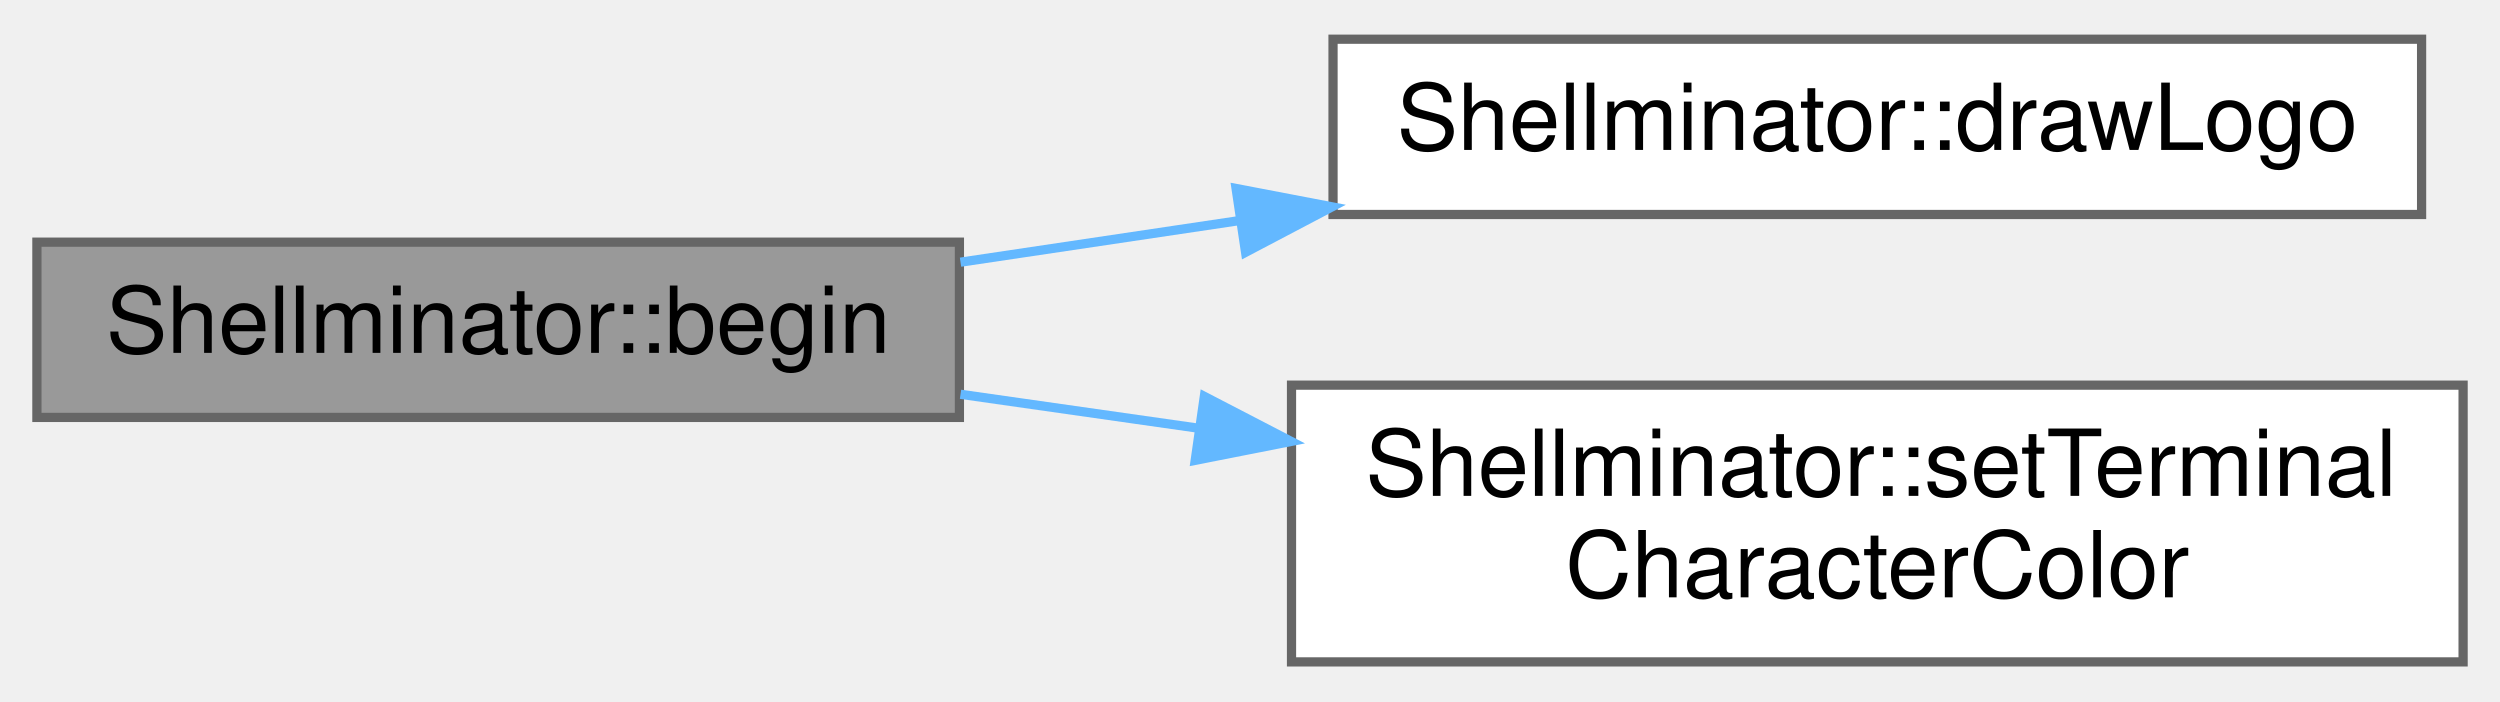
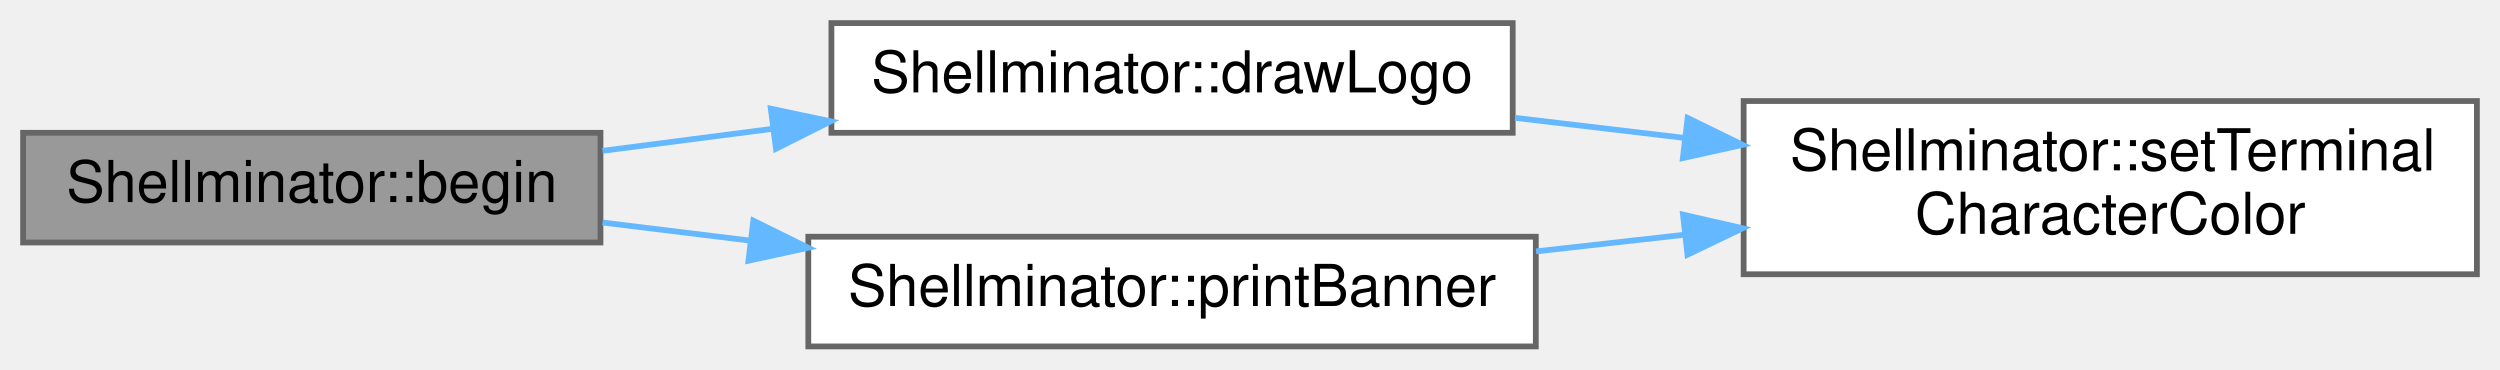
- <svg xmlns="http://www.w3.org/2000/svg" xmlns:xlink="http://www.w3.org/1999/xlink" width="271pt" height="76pt" viewBox="0.00 0.00 271.00 75.50">
-   <g id="graph0" class="graph" transform="scale(1 1) rotate(0) translate(4 71.5)">
+ <svg xmlns="http://www.w3.org/2000/svg" xmlns:xlink="http://www.w3.org/1999/xlink" width="433pt" height="64pt" viewBox="0.00 0.00 433.00 64.00">
+   <g id="graph0" class="graph" transform="scale(1 1) rotate(0) translate(4 60)">
    <g id="node1" class="node">
      <g id="a_node1">
        <a xlink:title="Shellminator initialization function.">
-           <polygon fill="#999999" stroke="#666666" points="100,-45.5 0,-45.5 0,-26.5 100,-26.5 100,-45.5" />
-           <text text-anchor="middle" x="50" y="-33.5" font-family="Helvetica,sans-Serif" font-size="10.00">Shellminator::begin</text>
+           <polygon fill="#999999" stroke="#666666" points="100,-37 0,-37 0,-18 100,-18 100,-37" />
+           <text text-anchor="middle" x="50" y="-25" font-family="Helvetica,sans-Serif" font-size="10.00">Shellminator::begin</text>
        </a>
      </g>
    </g>
    <g id="node2" class="node">
      <g id="a_node2">
        <a xlink:href="class_shellminator.html#adab0caaef03f45fdba6dde0d5e0f9a6e" target="_top" xlink:title="Draws the startup logo.">
-           <polygon fill="white" stroke="#666666" points="258.5,-67.5 140.5,-67.5 140.5,-48.5 258.5,-48.5 258.5,-67.5" />
-           <text text-anchor="middle" x="199.5" y="-55.5" font-family="Helvetica,sans-Serif" font-size="10.00">Shellminator::drawLogo</text>
+           <polygon fill="white" stroke="#666666" points="258,-56 140,-56 140,-37 258,-37 258,-56" />
+           <text text-anchor="middle" x="199" y="-44" font-family="Helvetica,sans-Serif" font-size="10.00">Shellminator::drawLogo</text>
        </a>
      </g>
    </g>
    <g id="edge1" class="edge">
-       <path fill="none" stroke="#63b8ff" d="M100.12,-43.33C109.79,-44.77 120.11,-46.31 130.29,-47.83" />
-       <polygon fill="#63b8ff" stroke="#63b8ff" points="129.99,-51.32 140.39,-49.33 131.02,-44.4 129.99,-51.32" />
+       <path fill="none" stroke="#63b8ff" d="M100.36,-33.88C109.77,-35.1 119.77,-36.39 129.65,-37.67" />
+       <polygon fill="#63b8ff" stroke="#63b8ff" points="129.5,-41.18 139.87,-38.99 130.4,-34.23 129.5,-41.18" />
+     </g>
+     <g id="node4" class="node">
+       <g id="a_node4">
+         <a xlink:href="class_shellminator.html#a6a74cf2bf2746c17ef6b8874f75ec4d7" target="_top" xlink:title="This function prints the banner text.">
+           <polygon fill="white" stroke="#666666" points="262,-19 136,-19 136,0 262,0 262,-19" />
+           <text text-anchor="middle" x="199" y="-7" font-family="Helvetica,sans-Serif" font-size="10.00">Shellminator::printBanner</text>
+         </a>
+       </g>
+     </g>
+     <g id="edge3" class="edge">
+       <path fill="none" stroke="#63b8ff" d="M100.36,-21.46C108.57,-20.45 117.24,-19.39 125.88,-18.33" />
+       <polygon fill="#63b8ff" stroke="#63b8ff" points="126.48,-21.78 135.98,-17.09 125.63,-14.84 126.48,-21.78" />
    </g>
    <g id="node3" class="node">
      <g id="a_node3">
        <a xlink:href="class_shellminator.html#acdbd56dfa0dfb9dd509420d25d9c5cd9" target="_top" xlink:title="Bring some color into your code.">
-           <polygon fill="white" stroke="#666666" points="263,-30 136,-30 136,0 263,0 263,-30" />
-           <text text-anchor="start" x="144" y="-18" font-family="Helvetica,sans-Serif" font-size="10.00">Shellminator::setTerminal</text>
-           <text text-anchor="middle" x="199.5" y="-7" font-family="Helvetica,sans-Serif" font-size="10.00">CharacterColor</text>
+           <polygon fill="white" stroke="#666666" points="425,-42.5 298,-42.5 298,-12.5 425,-12.5 425,-42.5" />
+           <text text-anchor="start" x="306" y="-30.5" font-family="Helvetica,sans-Serif" font-size="10.00">Shellminator::setTerminal</text>
+           <text text-anchor="middle" x="361.5" y="-19.5" font-family="Helvetica,sans-Serif" font-size="10.00">CharacterColor</text>
        </a>
      </g>
    </g>
    <g id="edge2" class="edge">
-       <path fill="none" stroke="#63b8ff" d="M100.12,-29.01C108.37,-27.83 117.08,-26.59 125.78,-25.35" />
-       <polygon fill="#63b8ff" stroke="#63b8ff" points="126.55,-28.78 135.96,-23.9 125.56,-21.85 126.55,-28.78" />
+       <path fill="none" stroke="#63b8ff" d="M258.4,-39.59C267.91,-38.46 277.87,-37.28 287.67,-36.12" />
+       <polygon fill="#63b8ff" stroke="#63b8ff" points="288.3,-39.57 297.82,-34.92 287.47,-32.62 288.3,-39.57" />
+     </g>
+     <g id="edge4" class="edge">
+       <path fill="none" stroke="#63b8ff" d="M262.05,-16.46C270.49,-17.4 279.2,-18.38 287.8,-19.35" />
+       <polygon fill="#63b8ff" stroke="#63b8ff" points="287.49,-22.83 297.82,-20.47 288.27,-15.88 287.49,-22.83" />
    </g>
  </g>
</svg>
